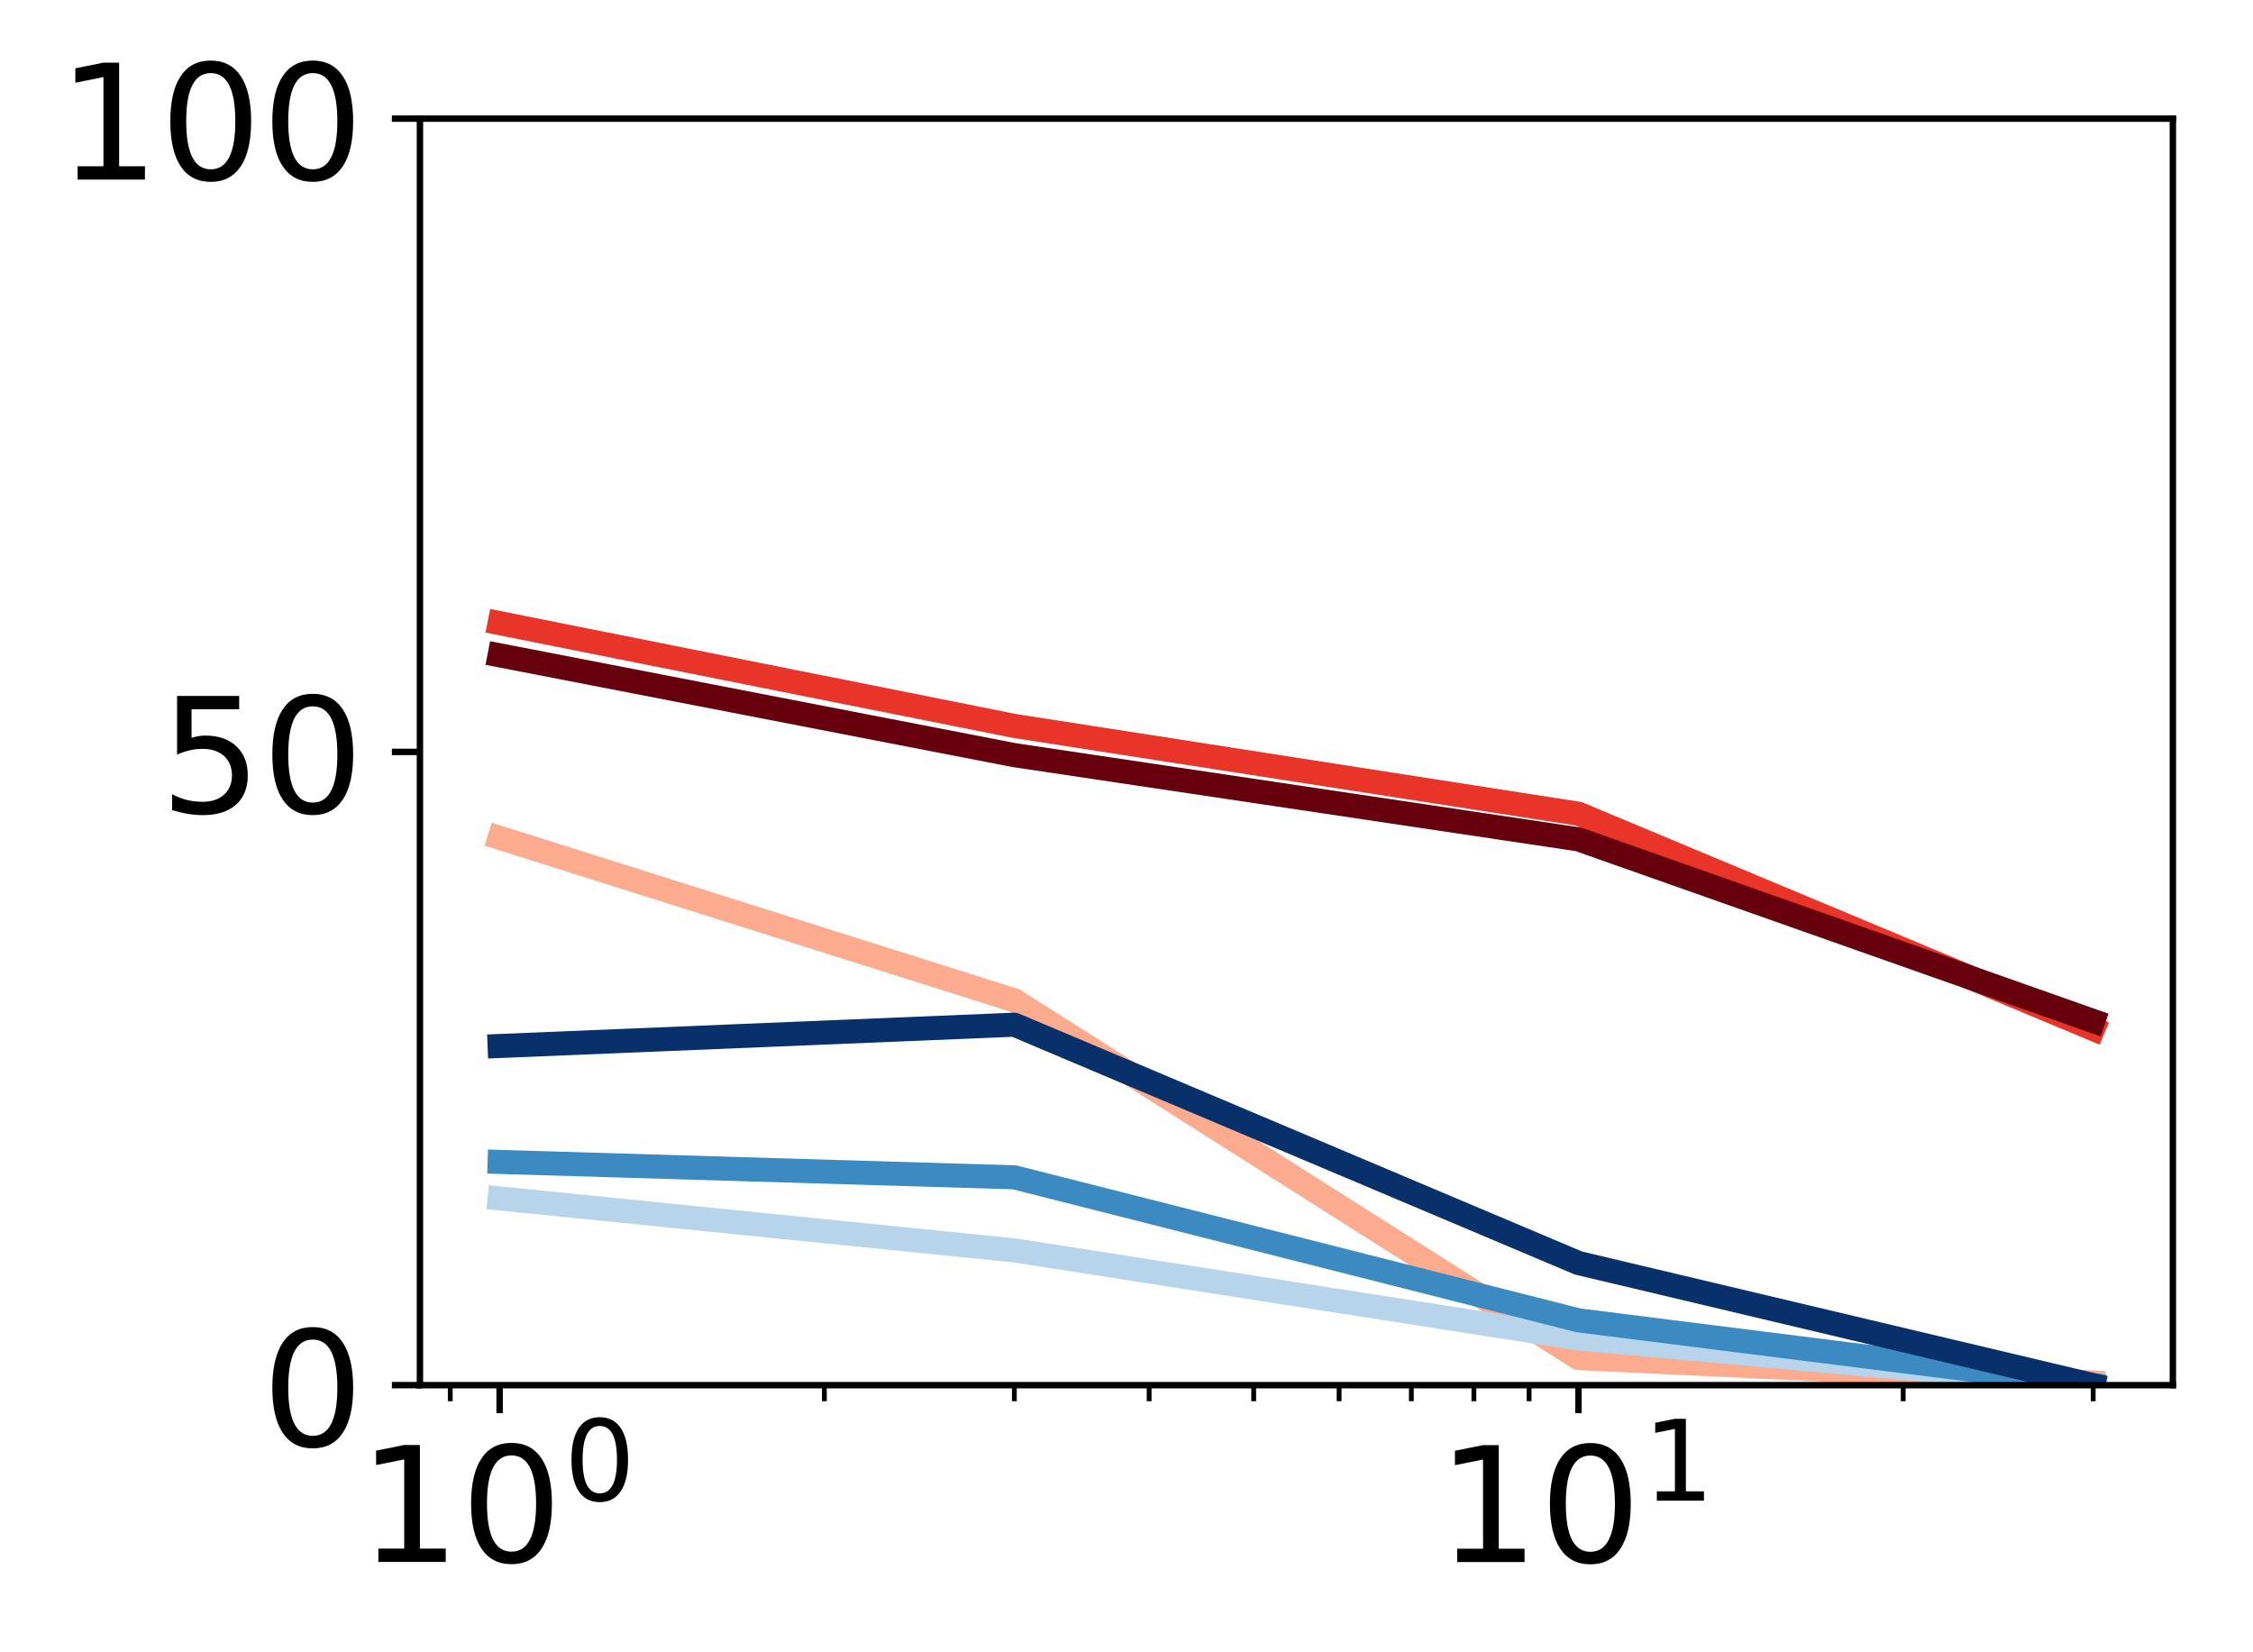
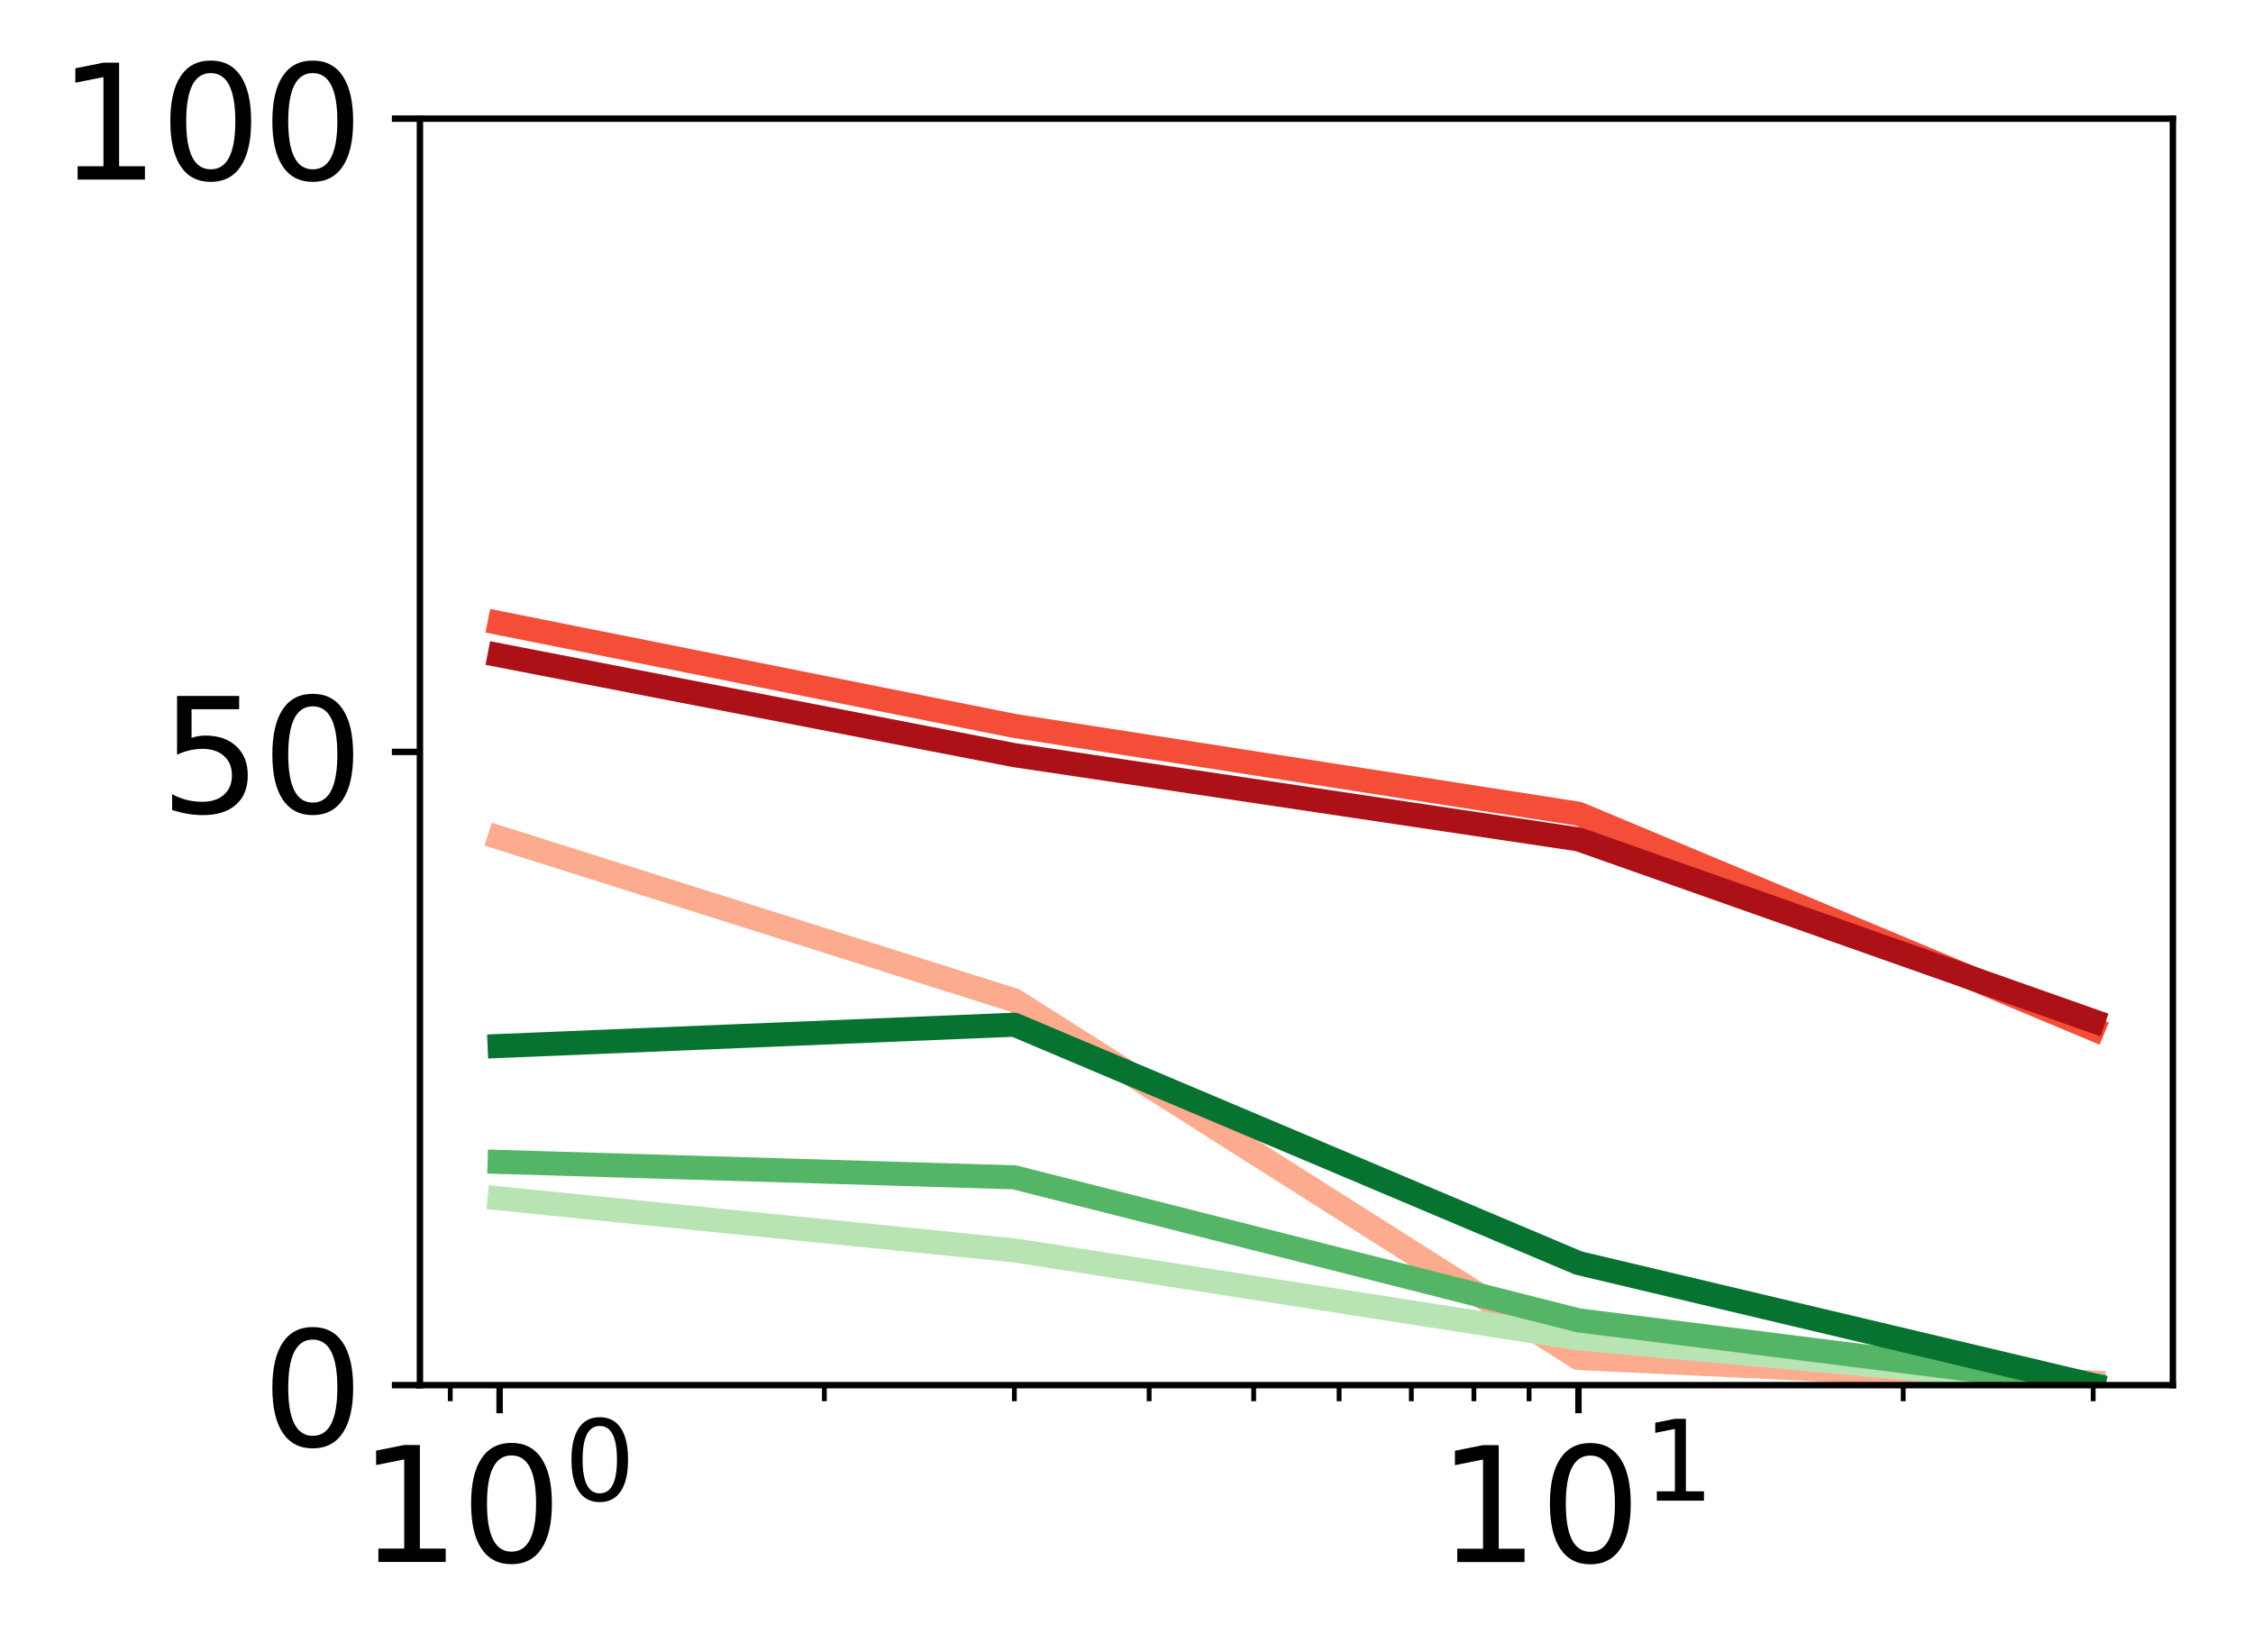
<svg xmlns="http://www.w3.org/2000/svg" xmlns:xlink="http://www.w3.org/1999/xlink" height="206pt" version="1.1" viewBox="0 0 281 206" width="281pt">
  <defs>
    <style type="text/css">
*{stroke-linecap:butt;stroke-linejoin:round;}
  </style>
  </defs>
  <g id="figure_1">
    <g id="patch_1">
      <path d="M 0 206.307  L 281.705 206.307  L 281.705 0  L 0 0  z " style="fill:#ffffff;" />
    </g>
    <g id="axes_1">
      <g id="patch_2">
        <path d="M 52.375 172.75  L 271.005 172.75  L 271.005 14.798  L 52.375 14.798  z " style="fill:#ffffff;" />
      </g>
      <g id="matplotlib.axis_1">
        <g id="xtick_1">
          <g id="line2d_1">
            <defs>
-               <path d="M 0 0  L 0 3.5  " id="m4fd1d9137d" style="stroke:#000000;stroke-width:0.8;" />
-             </defs>
-             <g>
-               <use style="stroke:#000000;stroke-width:0.8;" x="62.313" xlink:href="#m4fd1d9137d" y="172.75" />
+               <path d="M 0 0  L 0 3.5  " id="m17fb43c11b" style="stroke:#000000;stroke-width:0.8;" />
+             </defs>
+             <g>
+               <use style="stroke:#000000;stroke-width:0.8;" x="62.313" xlink:href="#m17fb43c11b" y="172.75" />
            </g>
          </g>
          <g id="text_1">
            <defs>
              <path d="M 12.406 8.297  L 28.516 8.297  L 28.516 63.922  L 10.984 60.406  L 10.984 69.391  L 28.422 72.906  L 38.281 72.906  L 38.281 8.297  L 54.391 8.297  L 54.391 0  L 12.406 0  z " id="DejaVuSans-31" />
              <path d="M 31.781 66.406  Q 24.172 66.406 20.328 58.906  Q 16.5 51.422 16.5 36.375  Q 16.5 21.391 20.328 13.891  Q 24.172 6.391 31.781 6.391  Q 39.453 6.391 43.281 13.891  Q 47.125 21.391 47.125 36.375  Q 47.125 51.422 43.281 58.906  Q 39.453 66.406 31.781 66.406  z M 31.781 74.219  Q 44.047 74.219 50.516 64.516  Q 56.984 54.828 56.984 36.375  Q 56.984 17.969 50.516 8.266  Q 44.047 -1.422 31.781 -1.422  Q 19.531 -1.422 13.062 8.266  Q 6.594 17.969 6.594 36.375  Q 6.594 54.828 13.062 64.516  Q 19.531 74.219 31.781 74.219  z " id="DejaVuSans-30" />
            </defs>
            <g transform="translate(44.71273 194.9473)scale(0.2 -0.2)">
              <use transform="translate(0 0.765625)" xlink:href="#DejaVuSans-31" />
              <use transform="translate(63.62305 0.765625)" xlink:href="#DejaVuSans-30" />
              <use transform="translate(128.2031 39.04688)scale(0.7)" xlink:href="#DejaVuSans-30" />
            </g>
          </g>
        </g>
        <g id="xtick_2">
          <g id="line2d_2">
            <g>
-               <use style="stroke:#000000;stroke-width:0.8;" x="196.868" xlink:href="#m4fd1d9137d" y="172.75" />
+               <use style="stroke:#000000;stroke-width:0.8;" x="196.868" xlink:href="#m17fb43c11b" y="172.75" />
            </g>
          </g>
          <g id="text_2">
            <g transform="translate(179.2681 194.9473)scale(0.2 -0.2)">
              <use transform="translate(0 0.684375)" xlink:href="#DejaVuSans-31" />
              <use transform="translate(63.62305 0.684375)" xlink:href="#DejaVuSans-30" />
              <use transform="translate(128.2031 38.96563)scale(0.7)" xlink:href="#DejaVuSans-31" />
            </g>
          </g>
        </g>
        <g id="xtick_3">
          <g id="line2d_3">
            <defs>
-               <path d="M 0 0  L 0 2  " id="mad892cd542" style="stroke:#000000;stroke-width:0.6;" />
-             </defs>
-             <g>
-               <use style="stroke:#000000;stroke-width:0.6;" x="56.156" xlink:href="#mad892cd542" y="172.75" />
+               <path d="M 0 0  L 0 2  " id="m465bfecc38" style="stroke:#000000;stroke-width:0.6;" />
+             </defs>
+             <g>
+               <use style="stroke:#000000;stroke-width:0.6;" x="56.156" xlink:href="#m465bfecc38" y="172.75" />
            </g>
          </g>
        </g>
        <g id="xtick_4">
          <g id="line2d_4">
            <g>
-               <use style="stroke:#000000;stroke-width:0.6;" x="102.818" xlink:href="#mad892cd542" y="172.75" />
+               <use style="stroke:#000000;stroke-width:0.6;" x="102.818" xlink:href="#m465bfecc38" y="172.75" />
            </g>
          </g>
        </g>
        <g id="xtick_5">
          <g id="line2d_5">
            <g>
-               <use style="stroke:#000000;stroke-width:0.6;" x="126.512" xlink:href="#mad892cd542" y="172.75" />
+               <use style="stroke:#000000;stroke-width:0.6;" x="126.512" xlink:href="#m465bfecc38" y="172.75" />
            </g>
          </g>
        </g>
        <g id="xtick_6">
          <g id="line2d_6">
            <g>
-               <use style="stroke:#000000;stroke-width:0.6;" x="143.323" xlink:href="#mad892cd542" y="172.75" />
+               <use style="stroke:#000000;stroke-width:0.6;" x="143.323" xlink:href="#m465bfecc38" y="172.75" />
            </g>
          </g>
        </g>
        <g id="xtick_7">
          <g id="line2d_7">
            <g>
-               <use style="stroke:#000000;stroke-width:0.6;" x="156.363" xlink:href="#mad892cd542" y="172.75" />
+               <use style="stroke:#000000;stroke-width:0.6;" x="156.363" xlink:href="#m465bfecc38" y="172.75" />
            </g>
          </g>
        </g>
        <g id="xtick_8">
          <g id="line2d_8">
            <g>
-               <use style="stroke:#000000;stroke-width:0.6;" x="167.017" xlink:href="#mad892cd542" y="172.75" />
+               <use style="stroke:#000000;stroke-width:0.6;" x="167.017" xlink:href="#m465bfecc38" y="172.75" />
            </g>
          </g>
        </g>
        <g id="xtick_9">
          <g id="line2d_9">
            <g>
-               <use style="stroke:#000000;stroke-width:0.6;" x="176.025" xlink:href="#mad892cd542" y="172.75" />
+               <use style="stroke:#000000;stroke-width:0.6;" x="176.025" xlink:href="#m465bfecc38" y="172.75" />
            </g>
          </g>
        </g>
        <g id="xtick_10">
          <g id="line2d_10">
            <g>
-               <use style="stroke:#000000;stroke-width:0.6;" x="183.828" xlink:href="#mad892cd542" y="172.75" />
+               <use style="stroke:#000000;stroke-width:0.6;" x="183.828" xlink:href="#m465bfecc38" y="172.75" />
            </g>
          </g>
        </g>
        <g id="xtick_11">
          <g id="line2d_11">
            <g>
-               <use style="stroke:#000000;stroke-width:0.6;" x="190.711" xlink:href="#mad892cd542" y="172.75" />
+               <use style="stroke:#000000;stroke-width:0.6;" x="190.711" xlink:href="#m465bfecc38" y="172.75" />
            </g>
          </g>
        </g>
        <g id="xtick_12">
          <g id="line2d_12">
            <g>
-               <use style="stroke:#000000;stroke-width:0.6;" x="237.373" xlink:href="#mad892cd542" y="172.75" />
+               <use style="stroke:#000000;stroke-width:0.6;" x="237.373" xlink:href="#m465bfecc38" y="172.75" />
            </g>
          </g>
        </g>
        <g id="xtick_13">
          <g id="line2d_13">
            <g>
-               <use style="stroke:#000000;stroke-width:0.6;" x="261.067" xlink:href="#mad892cd542" y="172.75" />
+               <use style="stroke:#000000;stroke-width:0.6;" x="261.067" xlink:href="#m465bfecc38" y="172.75" />
            </g>
          </g>
        </g>
      </g>
      <g id="matplotlib.axis_2">
        <g id="ytick_1">
          <g id="line2d_14">
            <defs>
-               <path d="M 0 0  L -3.5 0  " id="mde613b9c2f" style="stroke:#000000;stroke-width:0.8;" />
-             </defs>
-             <g>
-               <use style="stroke:#000000;stroke-width:0.8;" x="52.375" xlink:href="#mde613b9c2f" y="172.75" />
+               <path d="M 0 0  L -3.5 0  " id="m241f082b4e" style="stroke:#000000;stroke-width:0.8;" />
+             </defs>
+             <g>
+               <use style="stroke:#000000;stroke-width:0.8;" x="52.375" xlink:href="#m241f082b4e" y="172.75" />
            </g>
          </g>
          <g id="text_3">
            <g transform="translate(32.65 180.3489)scale(0.2 -0.2)">
              <use xlink:href="#DejaVuSans-30" />
            </g>
          </g>
        </g>
        <g id="ytick_2">
          <g id="line2d_15">
            <g>
-               <use style="stroke:#000000;stroke-width:0.8;" x="52.375" xlink:href="#mde613b9c2f" y="93.774" />
+               <use style="stroke:#000000;stroke-width:0.8;" x="52.375" xlink:href="#m241f082b4e" y="93.774" />
            </g>
          </g>
          <g id="text_4">
            <defs>
              <path d="M 10.797 72.906  L 49.516 72.906  L 49.516 64.594  L 19.828 64.594  L 19.828 46.734  Q 21.969 47.469 24.109 47.828  Q 26.266 48.188 28.422 48.188  Q 40.625 48.188 47.75 41.5  Q 54.891 34.812 54.891 23.391  Q 54.891 11.625 47.562 5.094  Q 40.234 -1.422 26.906 -1.422  Q 22.312 -1.422 17.547 -0.641  Q 12.797 0.141 7.719 1.703  L 7.719 11.625  Q 12.109 9.234 16.797 8.062  Q 21.484 6.891 26.703 6.891  Q 35.156 6.891 40.078 11.328  Q 45.016 15.766 45.016 23.391  Q 45.016 31 40.078 35.438  Q 35.156 39.891 26.703 39.891  Q 22.75 39.891 18.812 39.016  Q 14.891 38.141 10.797 36.281  z " id="DejaVuSans-35" />
            </defs>
            <g transform="translate(19.925 101.3729)scale(0.2 -0.2)">
              <use xlink:href="#DejaVuSans-35" />
              <use x="63.623" xlink:href="#DejaVuSans-30" />
            </g>
          </g>
        </g>
        <g id="ytick_3">
          <g id="line2d_16">
            <g>
-               <use style="stroke:#000000;stroke-width:0.8;" x="52.375" xlink:href="#mde613b9c2f" y="14.798" />
+               <use style="stroke:#000000;stroke-width:0.8;" x="52.375" xlink:href="#m241f082b4e" y="14.798" />
            </g>
          </g>
          <g id="text_5">
            <g transform="translate(7.2 22.39688)scale(0.2 -0.2)">
              <use xlink:href="#DejaVuSans-31" />
              <use x="63.623" xlink:href="#DejaVuSans-30" />
              <use x="127.246" xlink:href="#DejaVuSans-30" />
            </g>
          </g>
        </g>
      </g>
      <g id="line2d_17">
-         <path clip-path="url(#pcee5682615)" d="M 62.313 104.483  L 126.512 124.757  L 196.868 169.366  L 261.067 172.421  " style="fill:none;stroke:#fcab8f;stroke-linecap:square;stroke-width:3;" />
+         <path clip-path="url(#p06dc6e82fa)" d="M 62.313 104.483  L 126.512 124.757  L 196.868 169.366  L 261.067 172.421  " style="fill:none;stroke:#fcab8f;stroke-linecap:square;stroke-width:3;" />
      </g>
      <g id="line2d_18">
-         <path clip-path="url(#pcee5682615)" d="M 62.313 149.459  L 126.512 155.943  L 196.868 166.921  L 261.067 172.75  " style="fill:none;stroke:#b7d4ea;stroke-linecap:square;stroke-width:3;" />
+         <path clip-path="url(#p06dc6e82fa)" d="M 62.313 149.459  L 126.512 155.943  L 196.868 166.921  L 261.067 172.75  " style="fill:none;stroke:#b8e3b2;stroke-linecap:square;stroke-width:3;" />
      </g>
      <g id="line2d_19">
-         <path clip-path="url(#pcee5682615)" d="M 62.313 77.712  L 126.512 90.534  L 196.868 101.484  L 261.067 128.326  " style="fill:none;stroke:#e83429;stroke-linecap:square;stroke-width:3;" />
+         <path clip-path="url(#p06dc6e82fa)" d="M 62.313 77.712  L 126.512 90.534  L 196.868 101.484  L 261.067 128.326  " style="fill:none;stroke:#f44d38;stroke-linecap:square;stroke-width:3;" />
      </g>
      <g id="line2d_20">
-         <path clip-path="url(#pcee5682615)" d="M 62.313 144.908  L 126.512 146.83  L 196.868 164.665  L 261.067 172.75  " style="fill:none;stroke:#3b8bc2;stroke-linecap:square;stroke-width:3;" />
+         <path clip-path="url(#p06dc6e82fa)" d="M 62.313 144.908  L 126.512 146.83  L 196.868 164.665  L 261.067 172.75  " style="fill:none;stroke:#55b567;stroke-linecap:square;stroke-width:3;" />
      </g>
      <g id="line2d_21">
-         <path clip-path="url(#pcee5682615)" d="M 62.313 81.727  L 126.512 94.179  L 196.868 104.681  L 261.067 127.339  " style="fill:none;stroke:#67000d;stroke-linecap:square;stroke-width:3;" />
+         <path clip-path="url(#p06dc6e82fa)" d="M 62.313 81.727  L 126.512 94.179  L 196.868 104.681  L 261.067 127.339  " style="fill:none;stroke:#ac1117;stroke-linecap:square;stroke-width:3;" />
      </g>
      <g id="line2d_22">
-         <path clip-path="url(#pcee5682615)" d="M 62.313 130.451  L 126.512 127.795  L 196.868 157.519  L 261.067 172.75  " style="fill:none;stroke:#08306b;stroke-linecap:square;stroke-width:3;" />
+         <path clip-path="url(#p06dc6e82fa)" d="M 62.313 130.451  L 126.512 127.795  L 196.868 157.519  L 261.067 172.75  " style="fill:none;stroke:#077331;stroke-linecap:square;stroke-width:3;" />
      </g>
      <g id="patch_3">
        <path d="M 52.375 172.75  L 52.375 14.798  " style="fill:none;stroke:#000000;stroke-linecap:square;stroke-linejoin:miter;stroke-width:0.8;" />
      </g>
      <g id="patch_4">
        <path d="M 271.005 172.75  L 271.005 14.798  " style="fill:none;stroke:#000000;stroke-linecap:square;stroke-linejoin:miter;stroke-width:0.8;" />
      </g>
      <g id="patch_5">
        <path d="M 52.375 172.75  L 271.005 172.75  " style="fill:none;stroke:#000000;stroke-linecap:square;stroke-linejoin:miter;stroke-width:0.8;" />
      </g>
      <g id="patch_6">
        <path d="M 52.375 14.798  L 271.005 14.798  " style="fill:none;stroke:#000000;stroke-linecap:square;stroke-linejoin:miter;stroke-width:0.8;" />
      </g>
    </g>
  </g>
  <defs>
-     <clipPath id="pcee5682615">
+     <clipPath id="p06dc6e82fa">
      <rect height="157.952" width="218.63" x="52.375" y="14.798" />
    </clipPath>
  </defs>
</svg>
